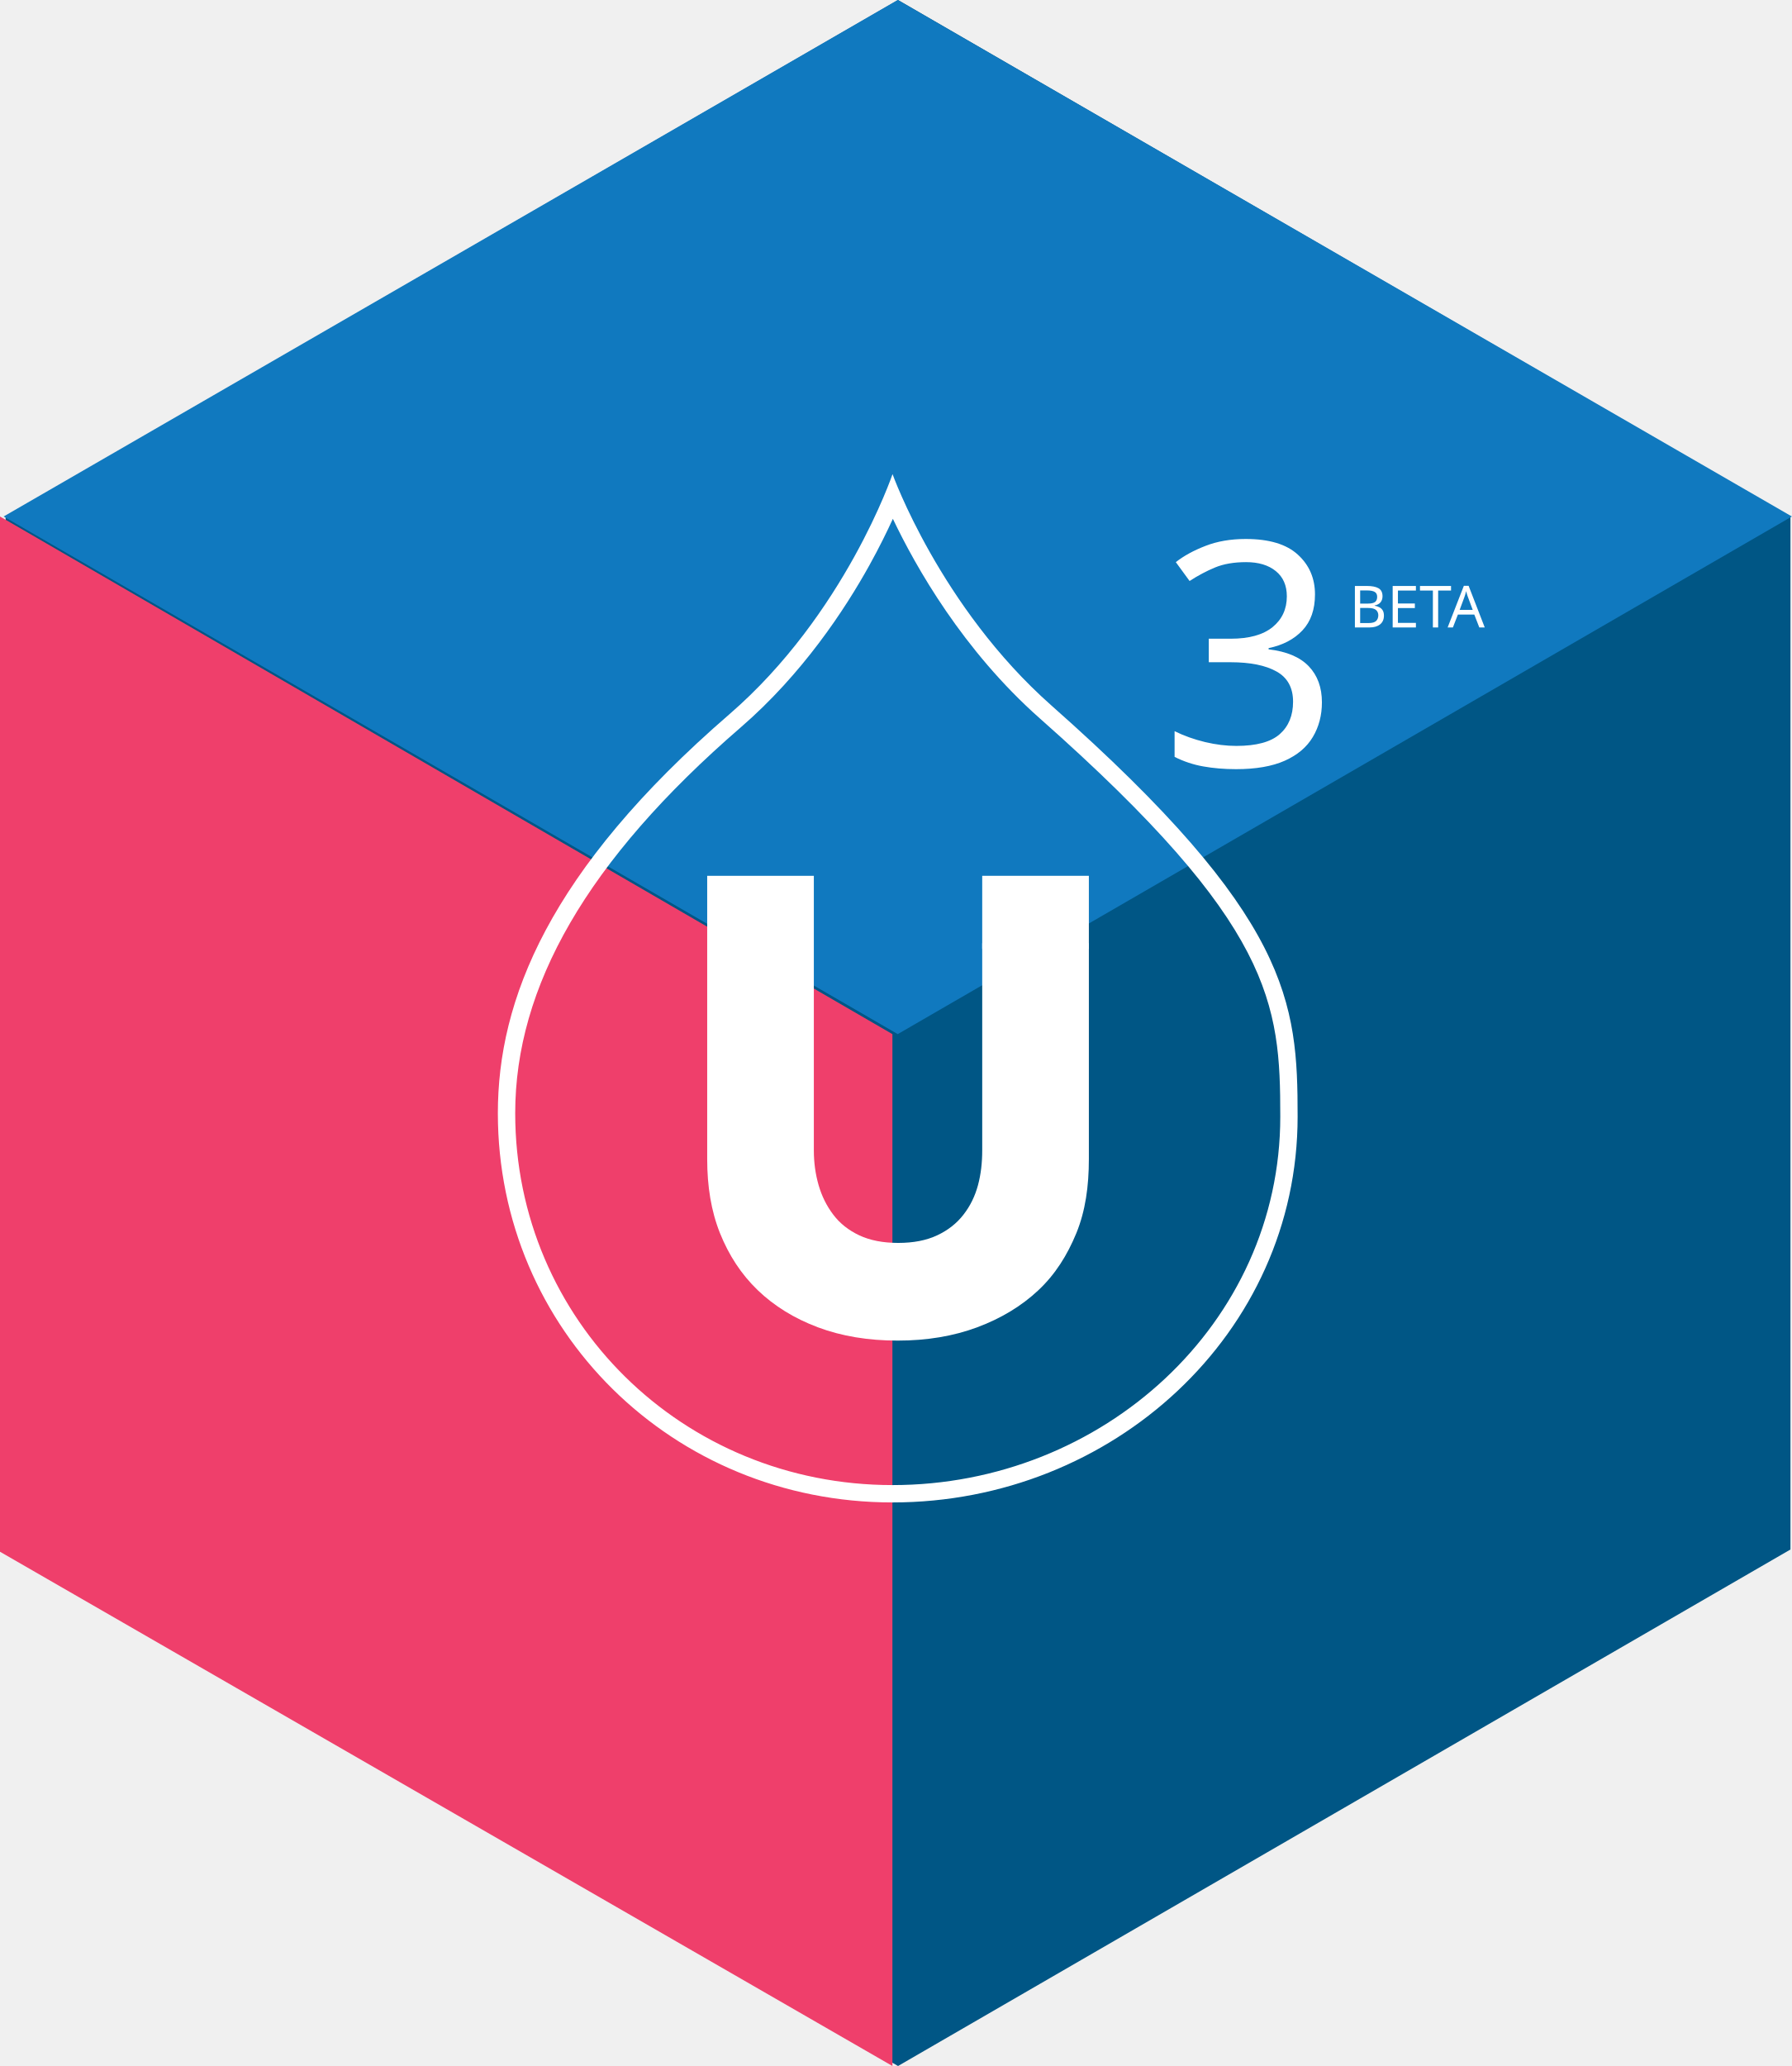
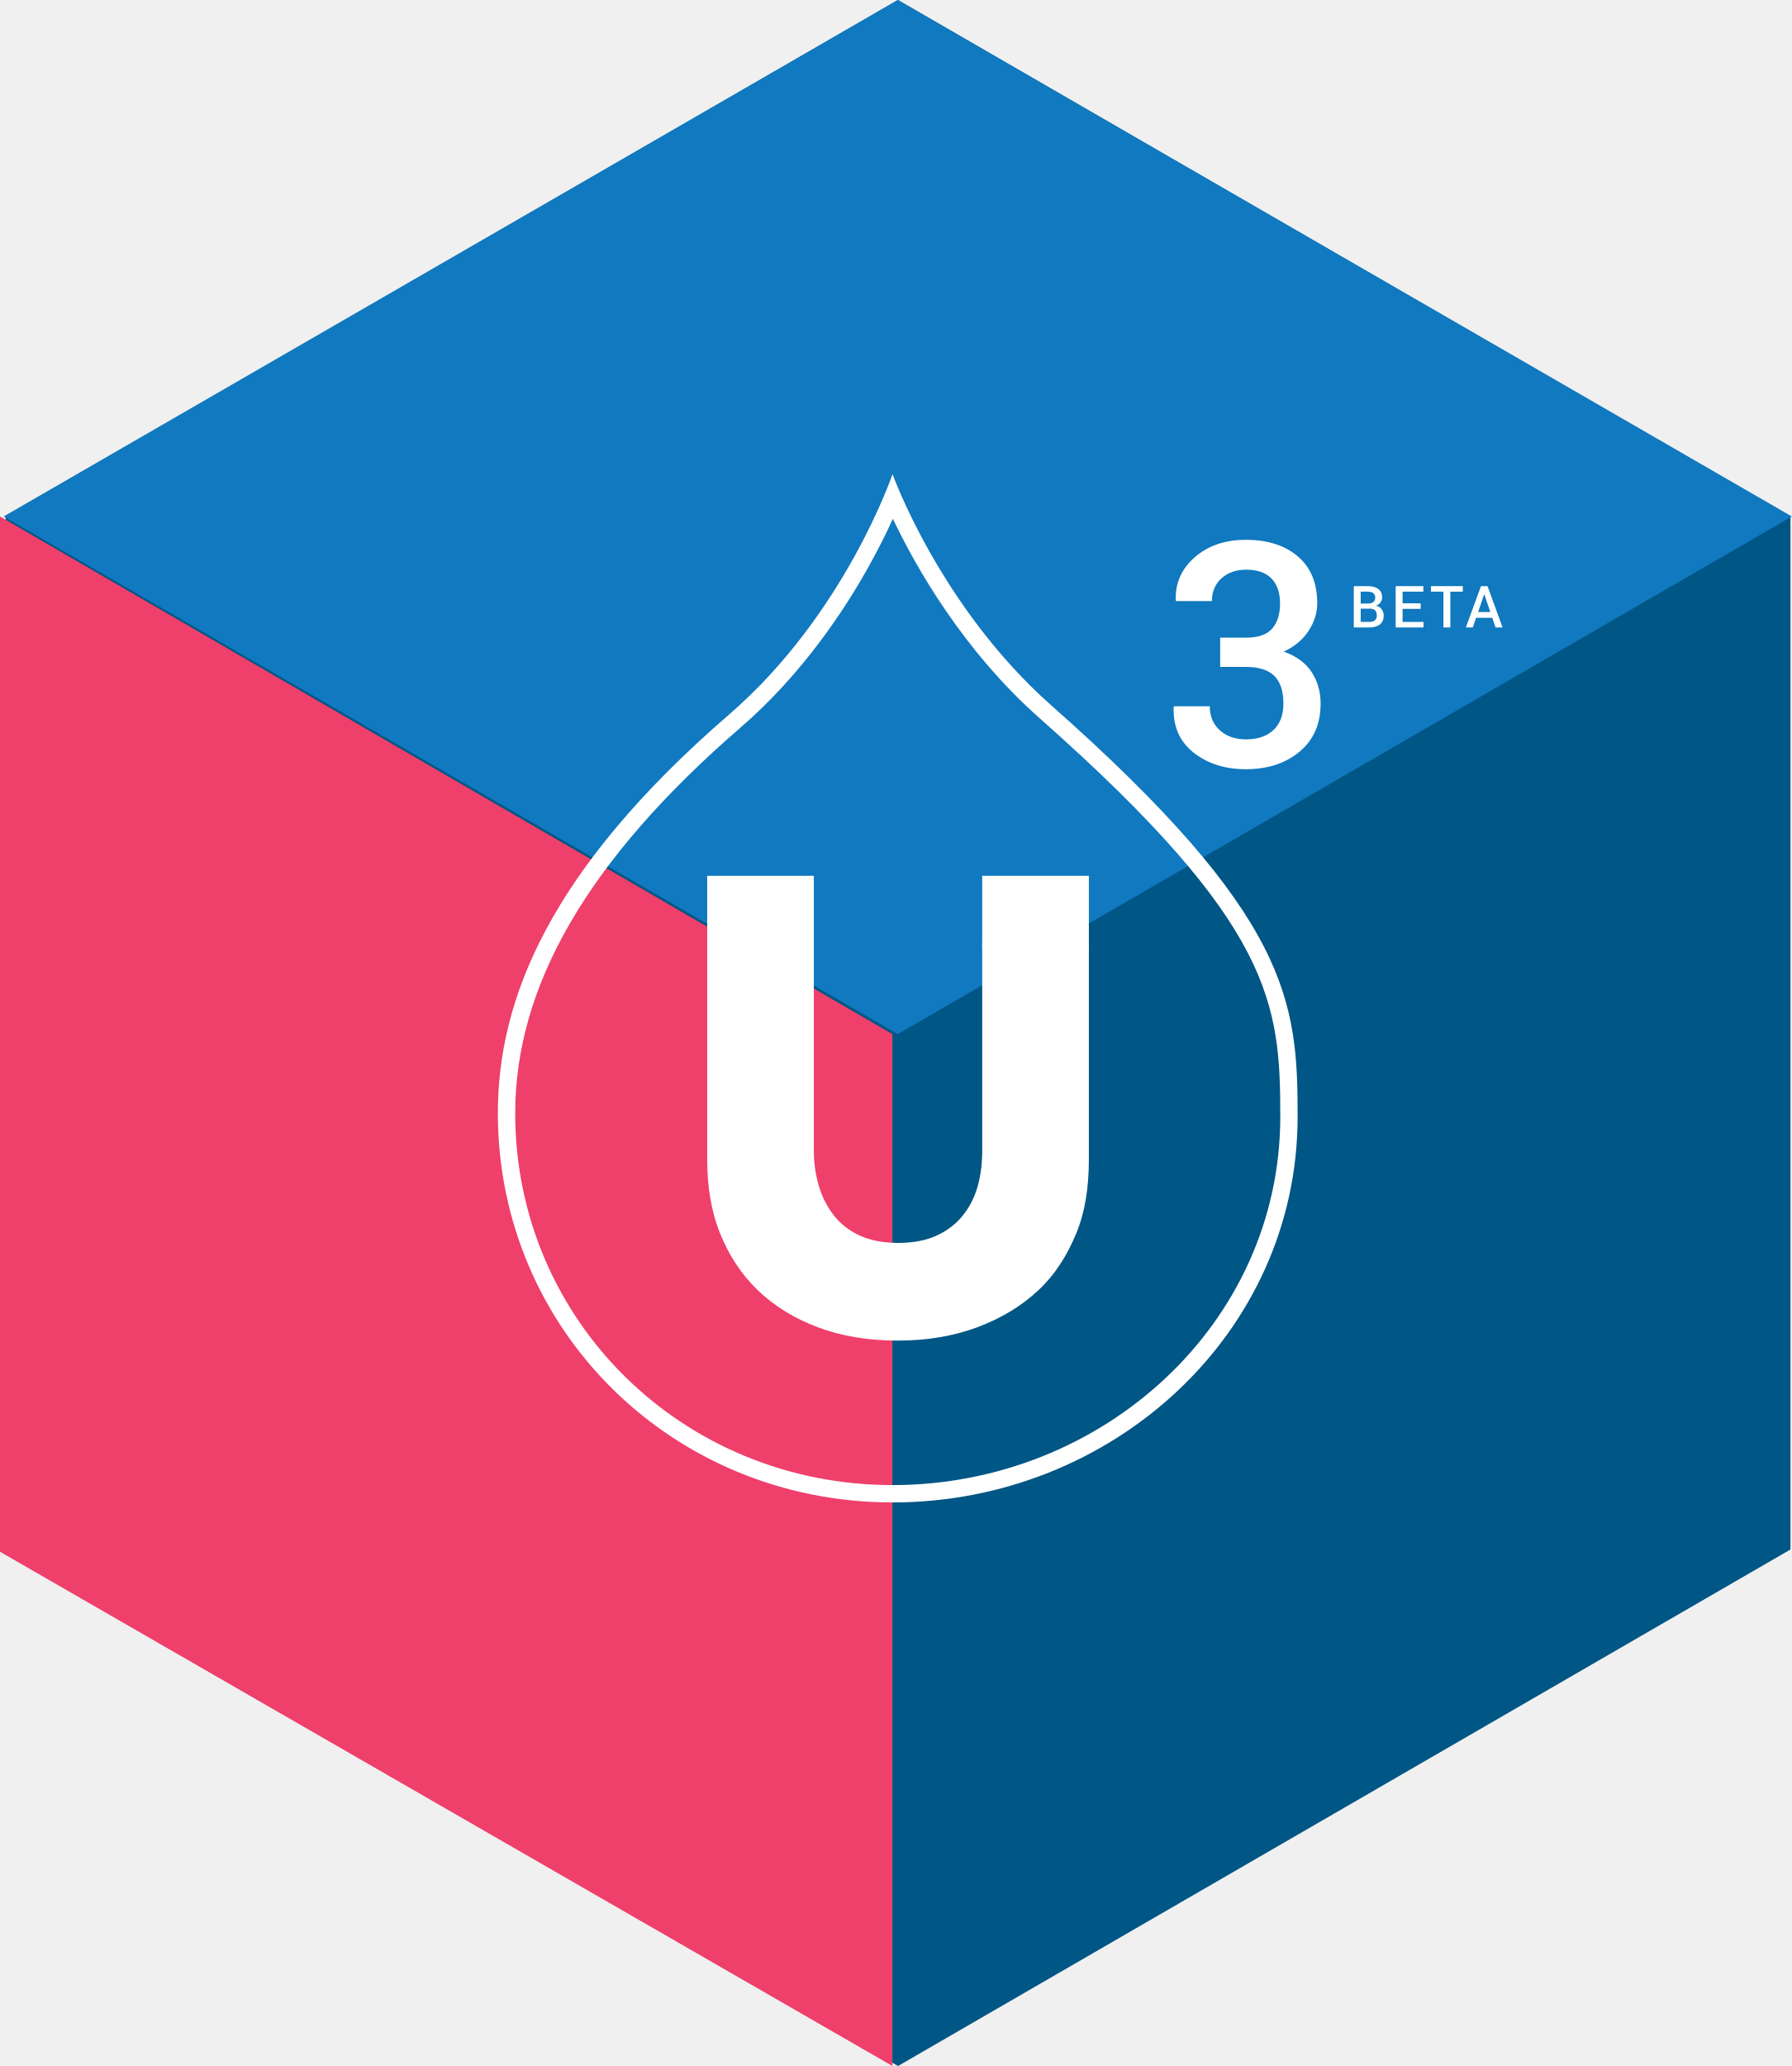
<svg xmlns="http://www.w3.org/2000/svg" version="1.1" id="Layer_1" x="0px" y="0px" width="319.257px" height="368px" viewBox="0 0 319.257 368" enable-background="new 0 0 319.257 368" xml:space="preserve">
  <polygon fill="#005685" points="1,92 160,0 319,92 319,276 160,368 1,276 " />
  <polygon fill="#1079BF" points="319.257,92 159.949,184.199 0.642,92 159.949,0 " />
-   <text transform="matrix(1 0 0 1 206.7578 136.4414)" fill="#FFFFFF" font-family="'Roboto-Medium'" font-size="55.864">3</text>
-   <text transform="matrix(1 0 0 1 240.3994 111.7627)" fill="#FFFFFF" font-family="'Roboto-Medium'" font-size="10.355">BETA</text>
+   <g>
+     <path fill="#FFFFFF" d="M217.396,113.583h4.61c2.146,0,3.691-0.532,4.637-1.596c0.945-1.063,1.419-2.568,1.419-4.514   c0-1.91-0.51-3.387-1.527-4.433c-1.02-1.045-2.52-1.568-4.501-1.568c-1.801,0-3.27,0.514-4.405,1.541   c-1.137,1.028-1.705,2.378-1.705,4.051h-6.383l-0.055-0.164c-0.109-3.037,1.023-5.587,3.396-7.651   c2.373-2.063,5.396-3.096,9.069-3.096c3.873,0,6.965,0.982,9.274,2.946c2.309,1.964,3.464,4.755,3.464,8.374   c0,1.691-0.519,3.328-1.555,4.91s-2.51,2.81-4.419,3.683c2.255,0.8,3.914,2.019,4.979,3.655c1.063,1.636,1.596,3.5,1.596,5.592   c0,3.637-1.251,6.497-3.751,8.579c-2.501,2.083-5.696,3.123-9.588,3.123c-3.674,0-6.761-0.977-9.261-2.932   c-2.5-1.955-3.696-4.66-3.587-8.115l0.055-0.164h6.383c0,1.756,0.591,3.177,1.773,4.263c1.182,1.086,2.755,1.629,4.719,1.629   c2.055,0,3.673-0.553,4.855-1.661c1.182-1.107,1.772-2.677,1.772-4.708c0-2.232-0.541-3.879-1.623-4.941   c-1.082-1.061-2.76-1.592-5.032-1.592h-4.61V113.583z" />
+   </g>
+   <g>
+     <path fill="#FFFFFF" d="M241.203,111.763v-7.362h2.447c0.815,0,1.453,0.168,1.911,0.503c0.459,0.335,0.688,0.837,0.688,1.504   c0,0.334-0.096,0.632-0.288,0.895c-0.192,0.263-0.458,0.458-0.799,0.586c0.438,0.098,0.775,0.309,1.012,0.632   c0.235,0.324,0.354,0.7,0.354,1.128c0,0.691-0.226,1.216-0.678,1.575c-0.451,0.359-1.075,0.539-1.87,0.539H241.203z M242.432,107.5   h1.355c0.381,0,0.682-0.09,0.902-0.271s0.331-0.436,0.331-0.766c0-0.364-0.116-0.635-0.349-0.812s-0.573-0.266-1.021-0.266h-1.219   V107.5z M242.432,108.416v2.361h1.548c0.425,0,0.751-0.097,0.98-0.29s0.344-0.474,0.344-0.84c0-0.39-0.096-0.693-0.288-0.908   c-0.192-0.215-0.492-0.323-0.9-0.323H242.432z" />
+     <path fill="#FFFFFF" d="M253.114,108.451h-3.221v2.326h3.737v0.986h-4.966v-7.362h4.93v0.986h-3.701v2.078h3.221V108.451z" />
+     <path fill="#FFFFFF" d="M260.628,105.387h-2.225v6.376h-1.229v-6.376h-2.225v-0.986h5.678V105.387z" />
+     <path fill="#FFFFFF" d="M265.875,110.043h-2.882l-0.586,1.719h-1.244l2.705-7.362h1.163l2.675,7.362h-1.249L265.875,110.043z    M263.348,109.017h2.179l-1.066-3.145h-0.031L263.348,109.017z" />
+   </g>
  <polygon fill="#EF3F6B" points="159,184.199 0,92 0,276.398 159,368 " />
  <path fill="#FFFFFF" d="M187.322,125.658c-19.832-17.539-28.3-41.206-28.3-41.206s-8.473,24.966-29.077,42.779  c-32.261,27.891-41.243,50.977-41.243,71.055c0,38.632,31.142,69.331,70.319,69.331s72.173-30.08,72.173-68.713  C231.195,178.434,229.96,163.364,187.322,125.658z M159.022,264.526c-37.411,0-67.229-29.374-67.229-66.24  c0-22.509,12.726-44.987,40.174-68.717c10.987-9.499,18.542-20.963,22.946-28.909c1.743-3.144,3.133-5.984,4.169-8.249  c4.073,8.552,12.48,23.435,26.193,35.562c41.594,36.783,42.83,50.741,42.83,70.931C228.105,235.771,196.433,264.526,159.022,264.526  z" />
  <g>
    <rect x="175" y="156" fill="#FFFFFF" width="19" height="13" />
    <path fill="#FFFFFF" d="M175,168v36.891c0,2.195-0.229,4.26-0.756,6.22c-0.527,1.95-1.379,3.702-2.583,5.243   c-1.196,1.553-2.756,2.776-4.68,3.682c-1.923,0.904-4.232,1.354-6.939,1.354c-2.714,0-5.031-0.449-6.955-1.354   c-1.915-0.905-3.46-2.129-4.628-3.682c-1.172-1.541-2.04-3.293-2.606-5.243c-0.566-1.96-0.853-4.024-0.853-6.22V156h-19v50.465   c0,4.83,0.693,9.211,2.274,13.179c1.584,3.945,3.791,7.337,6.729,10.165c2.942,2.826,6.494,5.021,10.713,6.61   c4.218,1.581,8.95,2.371,14.227,2.371c5.193,0,9.918-0.79,14.178-2.371c4.245-1.589,7.882-3.784,10.895-6.61   c3.007-2.828,5.133-6.22,6.758-10.165c1.617-3.968,2.227-8.349,2.227-13.179V168H175z" />
  </g>
</svg>
